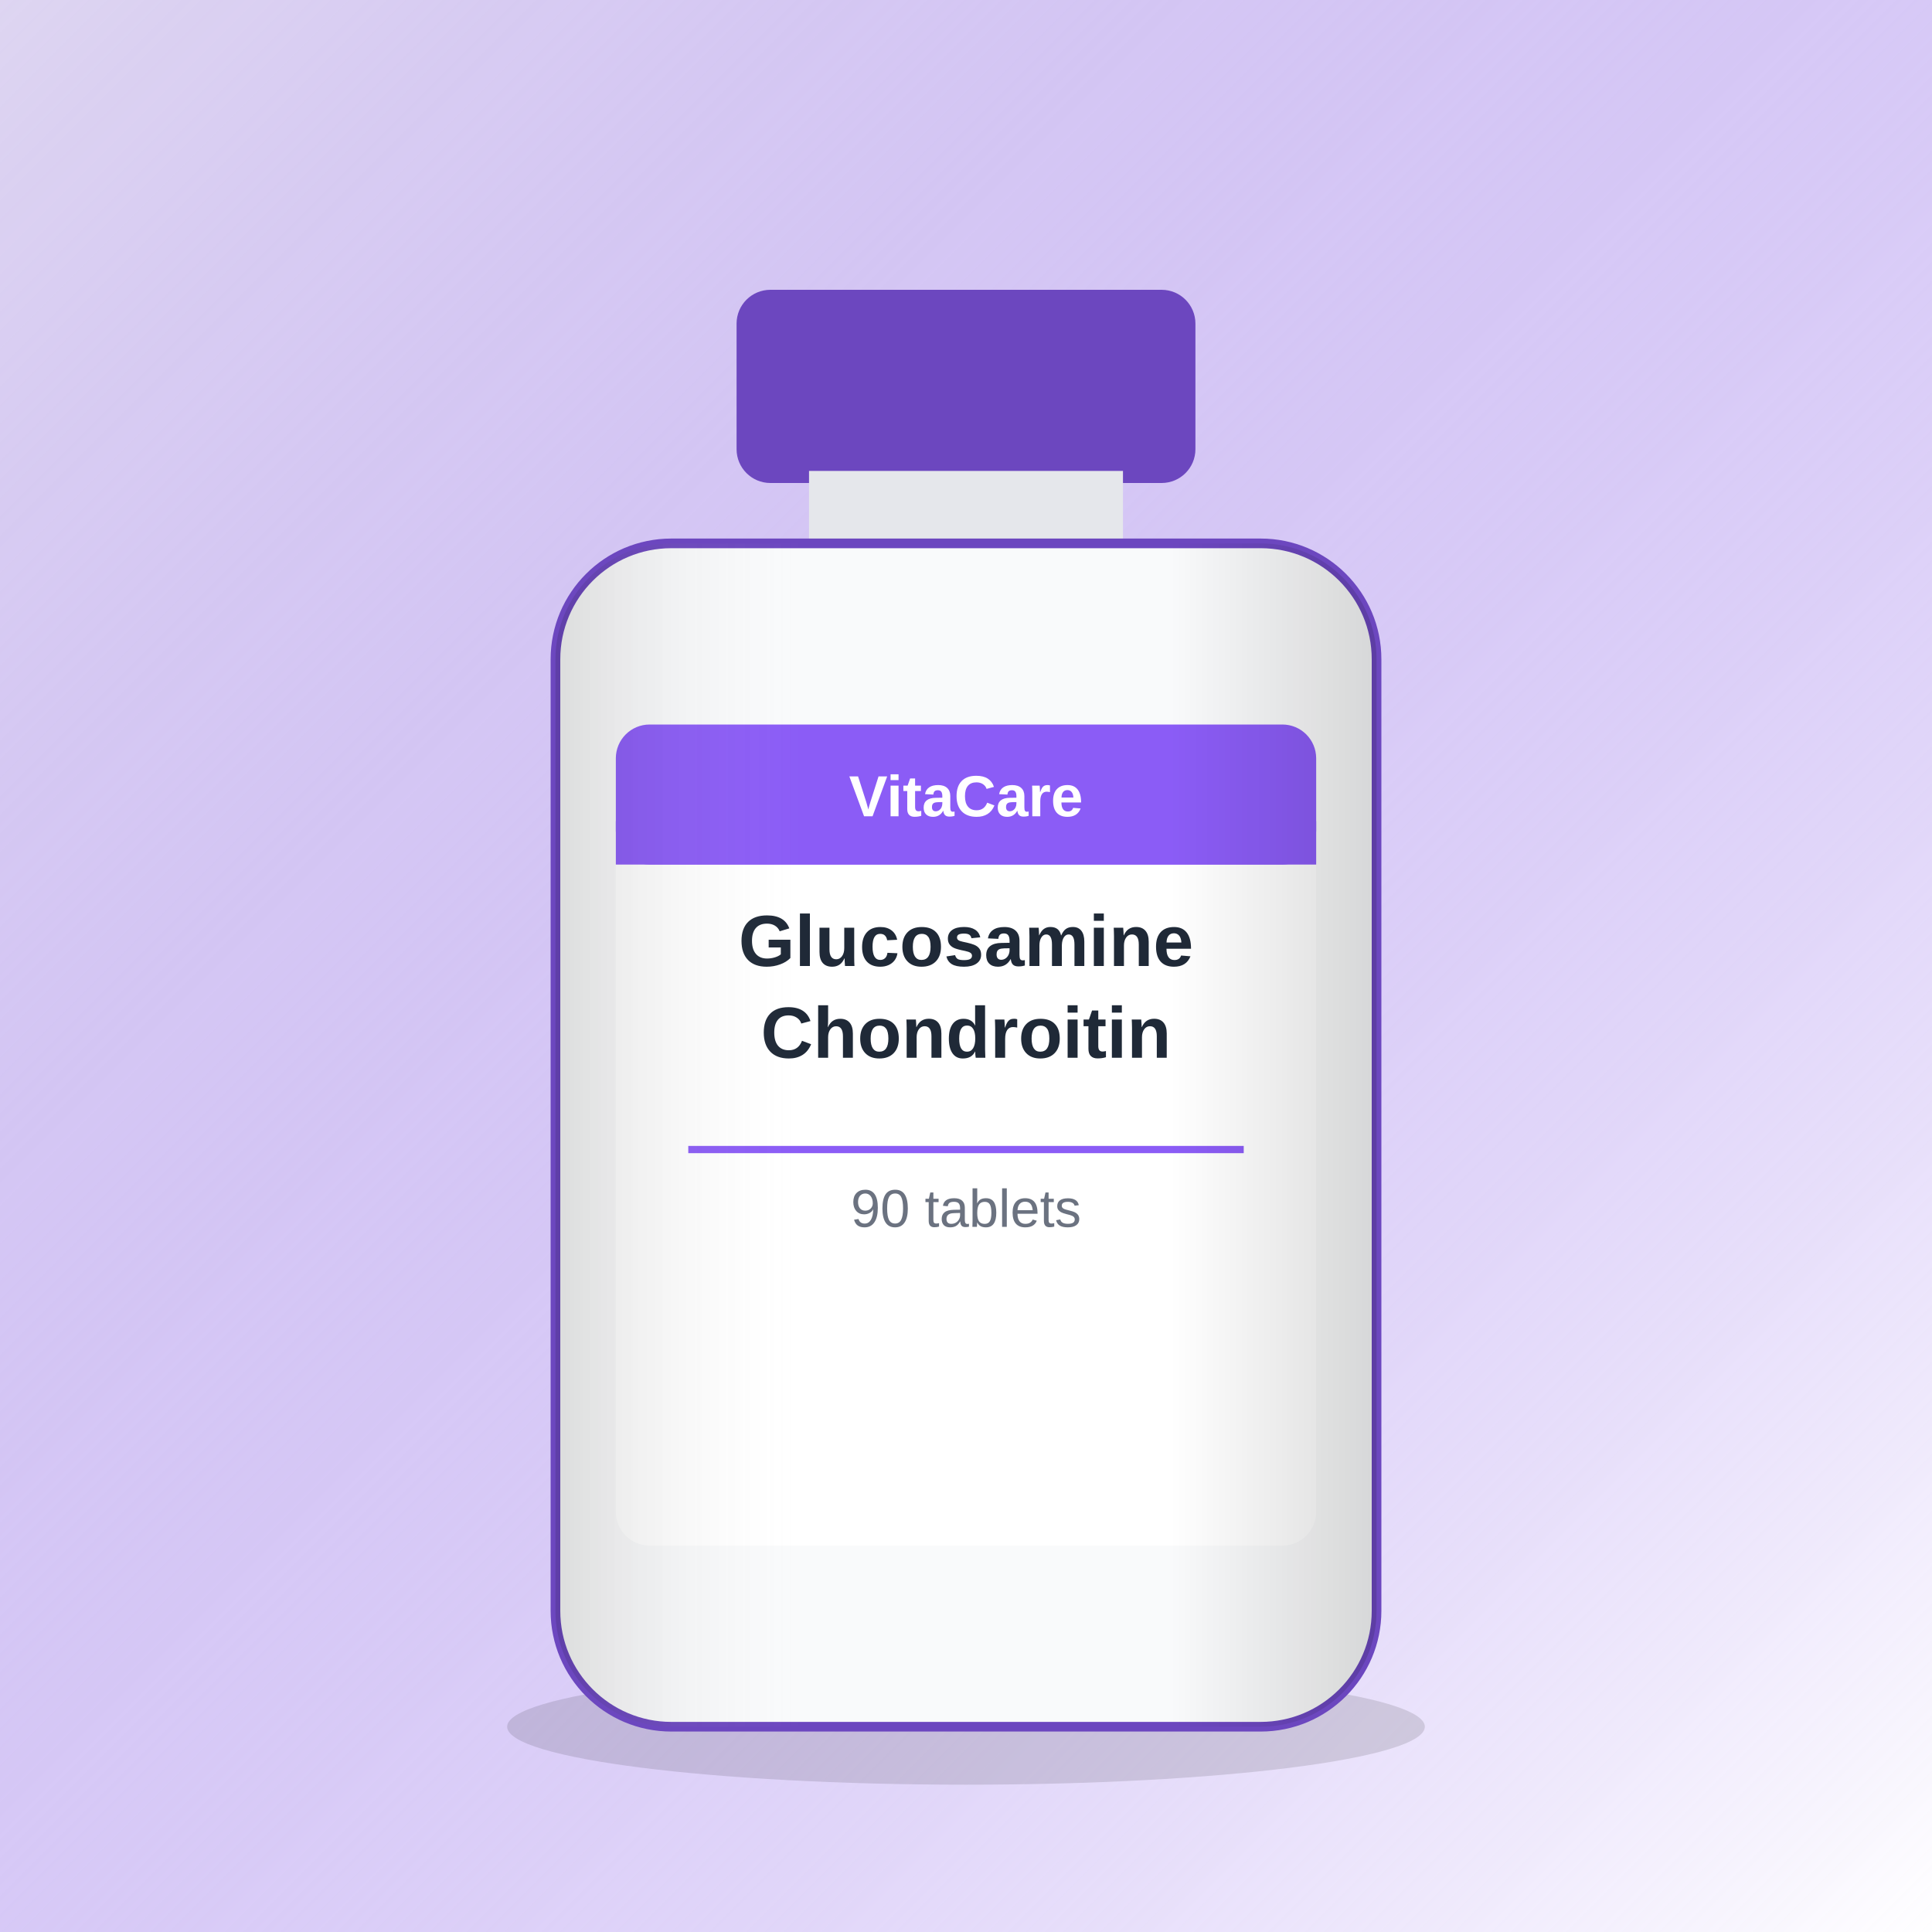
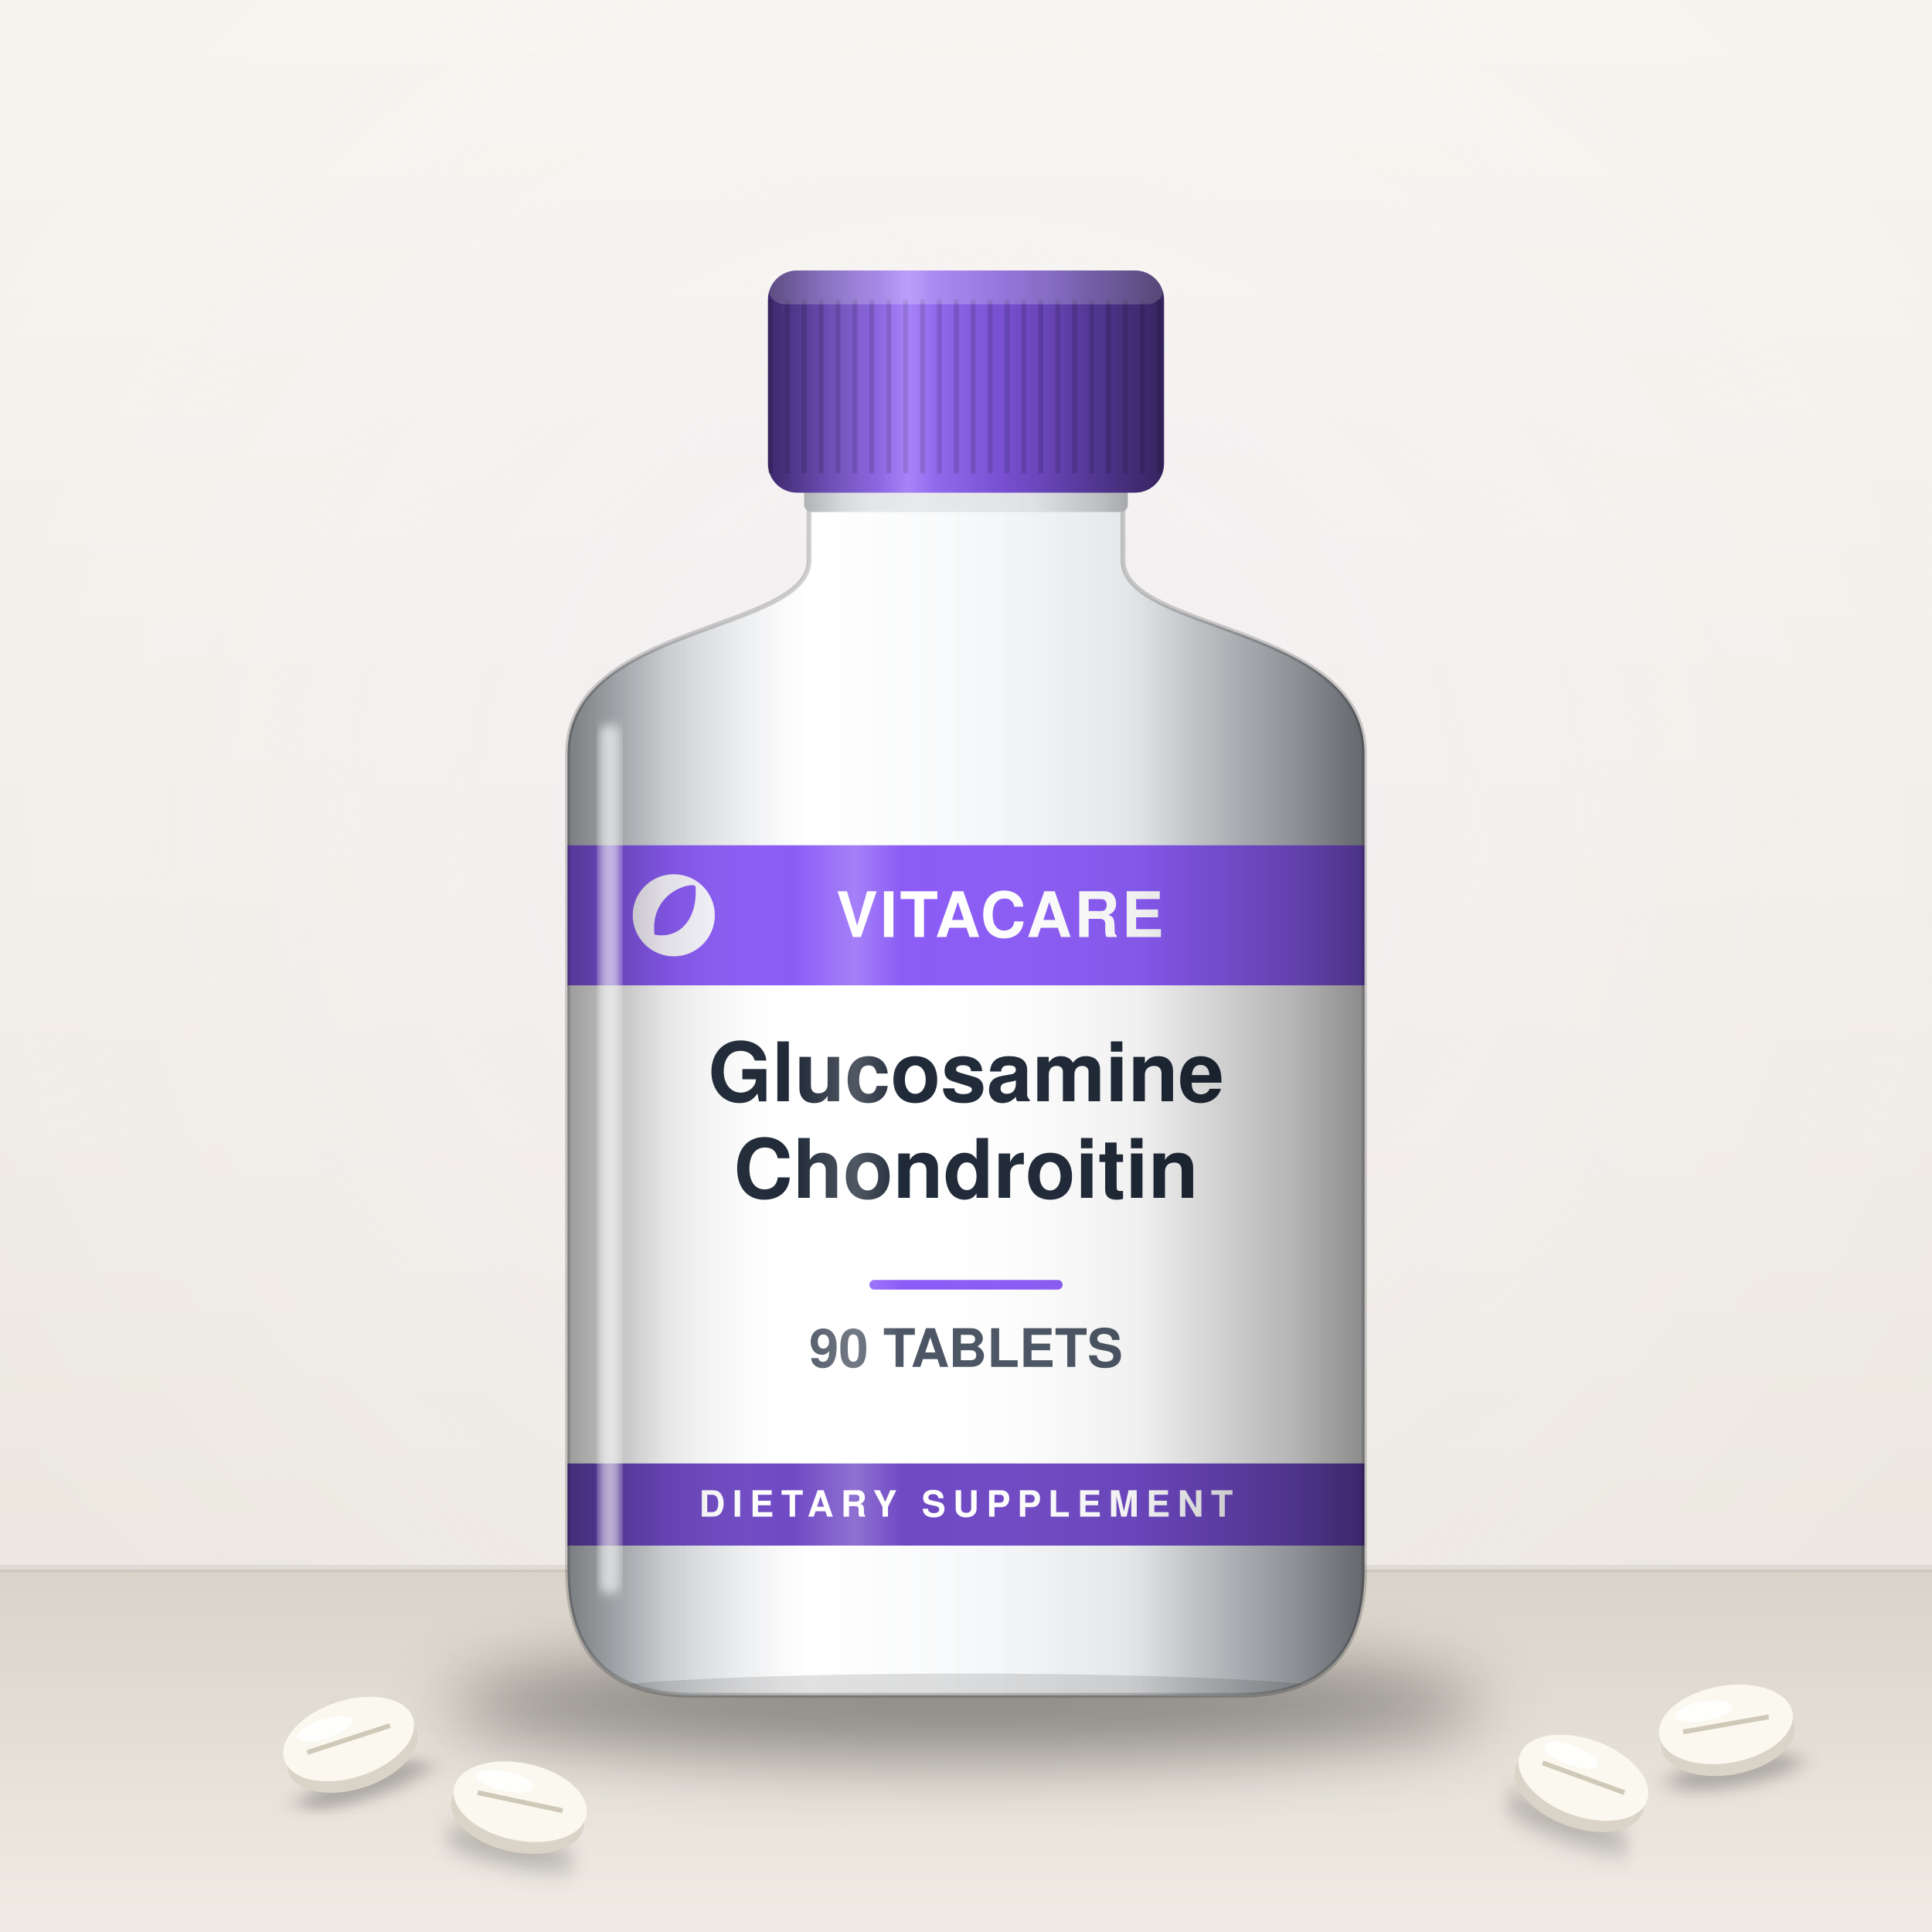
<svg xmlns="http://www.w3.org/2000/svg" viewBox="0 0 800 800" width="800" height="800" role="img" aria-label="Glucosamine Chondroitin">
  <defs>
-     <linearGradient id="g" x1="0" y1="0" x2="1" y2="1">
-       <stop offset="0" stop-color="#8b5cf6" stop-opacity=".18" />
-       <stop offset="1" stop-color="#ffffff" />
+     <linearGradient id="wall" x1="0" y1="0" x2="0" y2="1">
+       <stop offset="0" stop-color="#f7f4ef" />
+       <stop offset="1" stop-color="#e9e4dc" />
    </linearGradient>
-     <linearGradient id="s" x1="0" x2="1">
-       <stop offset="0" stop-color="#000" stop-opacity=".12" />
-       <stop offset=".3" stop-color="#fff" stop-opacity=".0" />
-       <stop offset=".75" stop-color="#000" stop-opacity=".0" />
-       <stop offset="1" stop-color="#000" stop-opacity=".14" />
+     <radialGradient id="glow" cx=".5" cy=".42" r=".6">
+       <stop offset="0" stop-color="#f3eefe" stop-opacity=".55" />
+       <stop offset="1" stop-color="#fff" stop-opacity="0" />
+     </radialGradient>
+     <linearGradient id="floor" x1="0" y1="0" x2="0" y2="1">
+       <stop offset="0" stop-color="#d9d3c9" />
+       <stop offset="1" stop-color="#f0ece5" />
    </linearGradient>
+     <linearGradient id="cyl" x1="0" y1="0" x2="1" y2="0">
+       <stop offset="0" stop-color="#000" stop-opacity=".38" />
+       <stop offset=".12" stop-color="#000" stop-opacity=".10" />
+       <stop offset=".28" stop-color="#fff" stop-opacity=".0" />
+       <stop offset=".36" stop-color="#fff" stop-opacity=".22" />
+       <stop offset=".42" stop-color="#fff" stop-opacity=".0" />
+       <stop offset=".72" stop-color="#000" stop-opacity=".06" />
+       <stop offset=".92" stop-color="#000" stop-opacity=".30" />
+       <stop offset="1" stop-color="#000" stop-opacity=".45" />
+     </linearGradient>
+     <linearGradient id="cap" x1="0" y1="0" x2="1" y2="0">
+       <stop offset="0" stop-color="#4c3287" />
+       <stop offset=".35" stop-color="#9c74f7" />
+       <stop offset=".6" stop-color="#764ed1" />
+       <stop offset="1" stop-color="#452e7b" />
+     </linearGradient>
+     <linearGradient id="white" x1="0" y1="0" x2="1" y2="0">
+       <stop offset="0" stop-color="#c9ced4" />
+       <stop offset=".3" stop-color="#ffffff" />
+       <stop offset=".7" stop-color="#f1f3f5" />
+       <stop offset="1" stop-color="#b9bfc7" />
+     </linearGradient>
+     <linearGradient id="amber" x1="0" y1="0" x2="1" y2="0">
+       <stop offset="0" stop-color="#5b2a06" />
+       <stop offset=".3" stop-color="#c8741f" />
+       <stop offset=".7" stop-color="#a85a12" />
+       <stop offset="1" stop-color="#4a2105" />
+     </linearGradient>
+     <radialGradient id="soft" cx=".35" cy=".3" r=".8">
+       <stop offset="0" stop-color="#ffe9a8" />
+       <stop offset=".5" stop-color="#f0a827" />
+       <stop offset="1" stop-color="#b86a0a" />
+     </radialGradient>
+     <filter id="b14" x="-30%" y="-100%" width="160%" height="300%">
+       <feGaussianBlur stdDeviation="14" />
+     </filter>
+     <filter id="b4">
+       <feGaussianBlur stdDeviation="4" />
+     </filter>
+     <filter id="b2">
+       <feGaussianBlur stdDeviation="2" />
+     </filter>
  </defs>
-   <rect width="800" height="800" fill="url(#g)" />
-   <ellipse cx="400" cy="715" rx="190" ry="24" fill="#000" opacity=".12" />
-   <rect x="305" y="120" width="190" height="80" rx="14" fill="#6c47bf" />
-   <rect x="335" y="195" width="130" height="35" fill="#e5e7eb" />
-   <rect x="230" y="225" width="340" height="490" rx="48" fill="#f9fafb" stroke="#6c47bf" stroke-width="4" />
-   <rect x="255" y="300" width="290" height="340" rx="14" fill="#fff" />
-   <rect x="255" y="300" width="290" height="58" rx="14" fill="#8B5CF6" />
-   <rect x="255" y="340" width="290" height="18" fill="#8B5CF6" />
-   <text x="400.0" y="338" text-anchor="middle" font-family="Arial,Helvetica,sans-serif" font-weight="700" font-size="24" fill="#fff">VitaCare</text>
-   <text x="400.0" y="400" text-anchor="middle" font-family="Arial,Helvetica,sans-serif" font-weight="700" font-size="30" fill="#1f2937">Glucosamine</text>
-   <text x="400.0" y="438" text-anchor="middle" font-family="Arial,Helvetica,sans-serif" font-weight="700" font-size="30" fill="#1f2937">Chondroitin</text>
-   <line x1="285" y1="476" x2="515" y2="476" stroke="#8B5CF6" stroke-width="3" />
-   <text x="400.0" y="508" text-anchor="middle" font-family="Arial,Helvetica,sans-serif" font-size="22" fill="#6b7280">90 tablets</text>
-   <rect x="230" y="225" width="340" height="490" rx="48" fill="url(#s)" />
+   <rect width="800" height="800" fill="url(#wall)" />
+   <rect width="800" height="800" fill="url(#glow)" />
+   <rect y="650" width="800" height="150" fill="url(#floor)" />
+   <rect y="648" width="800" height="3" fill="#000" opacity=".06" />
+   <ellipse cx="400" cy="706" rx="215" ry="22" fill="#000" opacity=".38" filter="url(#b14)" />
+   <path d="M335 190 L335 232 C335 262 235 258 235 312 L235 650 Q235 702 287 702 L513 702 Q565 702 565 650 L565 312 C565 258 465 262 465 232 L465 190 Z" fill="url(#white)" />
+   <clipPath id="bc">
+     <path d="M335 190 L335 232 C335 262 235 258 235 312 L235 650 Q235 702 287 702 L513 702 Q565 702 565 650 L565 312 C565 258 465 262 465 232 L465 190 Z" />
+   </clipPath>
+   <g clip-path="url(#bc)">
+     <g>
+       <rect x="235" y="350" width="330" height="290" fill="#fff" />
+       <rect x="235" y="350" width="330" height="58" fill="#8B5CF6" />
+       <circle cx="279" cy="379" r="17" fill="#fff" opacity=".95" />
+       <path d="M271 387 C269 369 287 365 288 367 C289 381 281 389 271 387Z" fill="#8B5CF6" />
+       <text x="414.0" y="388" text-anchor="middle" font-family="'Helvetica Neue',Helvetica,Arial,sans-serif" font-weight="800" font-size="26" letter-spacing="1" fill="#fff">VITACARE</text>
+       <text x="400.0" y="456" text-anchor="middle" font-family="'Helvetica Neue',Helvetica,Arial,sans-serif" font-weight="800" font-size="34" fill="#1f2937">Glucosamine</text>
+       <text x="400.0" y="496" text-anchor="middle" font-family="'Helvetica Neue',Helvetica,Arial,sans-serif" font-weight="800" font-size="34" fill="#1f2937">Chondroitin</text>
+       <rect x="360.0" y="530" width="80" height="4" rx="2" fill="#8B5CF6" />
+       <text x="400.0" y="566" text-anchor="middle" font-family="'Helvetica Neue',Helvetica,Arial,sans-serif" font-weight="600" font-size="22" fill="#4b5563">90 TABLETS</text>
+       <rect x="235" y="606" width="330" height="34" fill="#6f49c4" />
+       <text x="400.0" y="628" text-anchor="middle" font-family="'Helvetica Neue',Helvetica,Arial,sans-serif" font-weight="700" font-size="15" letter-spacing="3" fill="#fff">DIETARY SUPPLEMENT</text>
+     </g>
+     <rect x="235" y="190" width="330" height="520" fill="url(#cyl)" />
+     <rect x="248" y="300" width="9" height="360" rx="4" fill="#fff" opacity=".6" filter="url(#b2)" />
+     <ellipse cx="400" cy="702" rx="165" ry="9" fill="#000" opacity=".12" />
+   </g>
+   <path d="M335 190 L335 232 C335 262 235 258 235 312 L235 650 Q235 702 287 702 L513 702 Q565 702 565 650 L565 312 C565 258 465 262 465 232 L465 190 Z" fill="none" stroke="#000" stroke-opacity=".18" stroke-width="2" />
+   <rect x="333" y="196" width="134" height="16" rx="3" fill="#e5e7eb" />
+   <rect x="333" y="196" width="134" height="16" rx="3" fill="url(#cyl)" opacity=".6" />
+   <rect x="318" y="112" width="164" height="92" rx="12" fill="url(#cap)" />
+   <rect x="318" y="124" width="2" height="72" fill="#000" opacity=".14" />
+   <rect x="325" y="124" width="2" height="72" fill="#000" opacity=".14" />
+   <rect x="332" y="124" width="2" height="72" fill="#000" opacity=".14" />
+   <rect x="339" y="124" width="2" height="72" fill="#000" opacity=".14" />
+   <rect x="346" y="124" width="2" height="72" fill="#000" opacity=".14" />
+   <rect x="353" y="124" width="2" height="72" fill="#000" opacity=".14" />
+   <rect x="360" y="124" width="2" height="72" fill="#000" opacity=".14" />
+   <rect x="367" y="124" width="2" height="72" fill="#000" opacity=".14" />
+   <rect x="374" y="124" width="2" height="72" fill="#000" opacity=".14" />
+   <rect x="381" y="124" width="2" height="72" fill="#000" opacity=".14" />
+   <rect x="388" y="124" width="2" height="72" fill="#000" opacity=".14" />
+   <rect x="395" y="124" width="2" height="72" fill="#000" opacity=".14" />
+   <rect x="402" y="124" width="2" height="72" fill="#000" opacity=".14" />
+   <rect x="409" y="124" width="2" height="72" fill="#000" opacity=".14" />
+   <rect x="416" y="124" width="2" height="72" fill="#000" opacity=".14" />
+   <rect x="423" y="124" width="2" height="72" fill="#000" opacity=".14" />
+   <rect x="430" y="124" width="2" height="72" fill="#000" opacity=".14" />
+   <rect x="437" y="124" width="2" height="72" fill="#000" opacity=".14" />
+   <rect x="444" y="124" width="2" height="72" fill="#000" opacity=".14" />
+   <rect x="451" y="124" width="2" height="72" fill="#000" opacity=".14" />
+   <rect x="458" y="124" width="2" height="72" fill="#000" opacity=".14" />
+   <rect x="465" y="124" width="2" height="72" fill="#000" opacity=".14" />
+   <rect x="472" y="124" width="2" height="72" fill="#000" opacity=".14" />
+   <rect x="479" y="124" width="2" height="72" fill="#000" opacity=".14" />
+   <rect x="318" y="112" width="164" height="14" rx="7" fill="#fff" opacity=".22" />
+   <rect x="318" y="112" width="164" height="92" rx="12" fill="url(#cyl)" opacity=".5" />
+   <g transform="translate(145 722) rotate(-18)">
+     <ellipse cx="0" cy="18" rx="28" ry="6" fill="#000" opacity=".25" filter="url(#b4)" />
+     <ellipse cx="0" cy="3" rx="28" ry="16" fill="#d9d4c7" />
+     <ellipse cx="0" cy="-2" rx="28" ry="16" fill="#fbf8f0" />
+     <line x1="-18" y1="-2" x2="18" y2="-2" stroke="#cfc9b8" stroke-width="2" />
+     <ellipse cx="-8" cy="-9" rx="12" ry="4" fill="#fff" opacity=".8" />
+   </g>
+   <g transform="translate(215 748) rotate(12)">
+     <ellipse cx="0" cy="18" rx="28" ry="6" fill="#000" opacity=".25" filter="url(#b4)" />
+     <ellipse cx="0" cy="3" rx="28" ry="16" fill="#d9d4c7" />
+     <ellipse cx="0" cy="-2" rx="28" ry="16" fill="#fbf8f0" />
+     <line x1="-18" y1="-2" x2="18" y2="-2" stroke="#cfc9b8" stroke-width="2" />
+     <ellipse cx="-8" cy="-9" rx="12" ry="4" fill="#fff" opacity=".8" />
+   </g>
+   <g transform="translate(655 738) rotate(20)">
+     <ellipse cx="0" cy="18" rx="28" ry="6" fill="#000" opacity=".25" filter="url(#b4)" />
+     <ellipse cx="0" cy="3" rx="28" ry="16" fill="#d9d4c7" />
+     <ellipse cx="0" cy="-2" rx="28" ry="16" fill="#fbf8f0" />
+     <line x1="-18" y1="-2" x2="18" y2="-2" stroke="#cfc9b8" stroke-width="2" />
+     <ellipse cx="-8" cy="-9" rx="12" ry="4" fill="#fff" opacity=".8" />
+   </g>
+   <g transform="translate(715 716) rotate(-10)">
+     <ellipse cx="0" cy="18" rx="28" ry="6" fill="#000" opacity=".25" filter="url(#b4)" />
+     <ellipse cx="0" cy="3" rx="28" ry="16" fill="#d9d4c7" />
+     <ellipse cx="0" cy="-2" rx="28" ry="16" fill="#fbf8f0" />
+     <line x1="-18" y1="-2" x2="18" y2="-2" stroke="#cfc9b8" stroke-width="2" />
+     <ellipse cx="-8" cy="-9" rx="12" ry="4" fill="#fff" opacity=".8" />
+   </g>
</svg>
